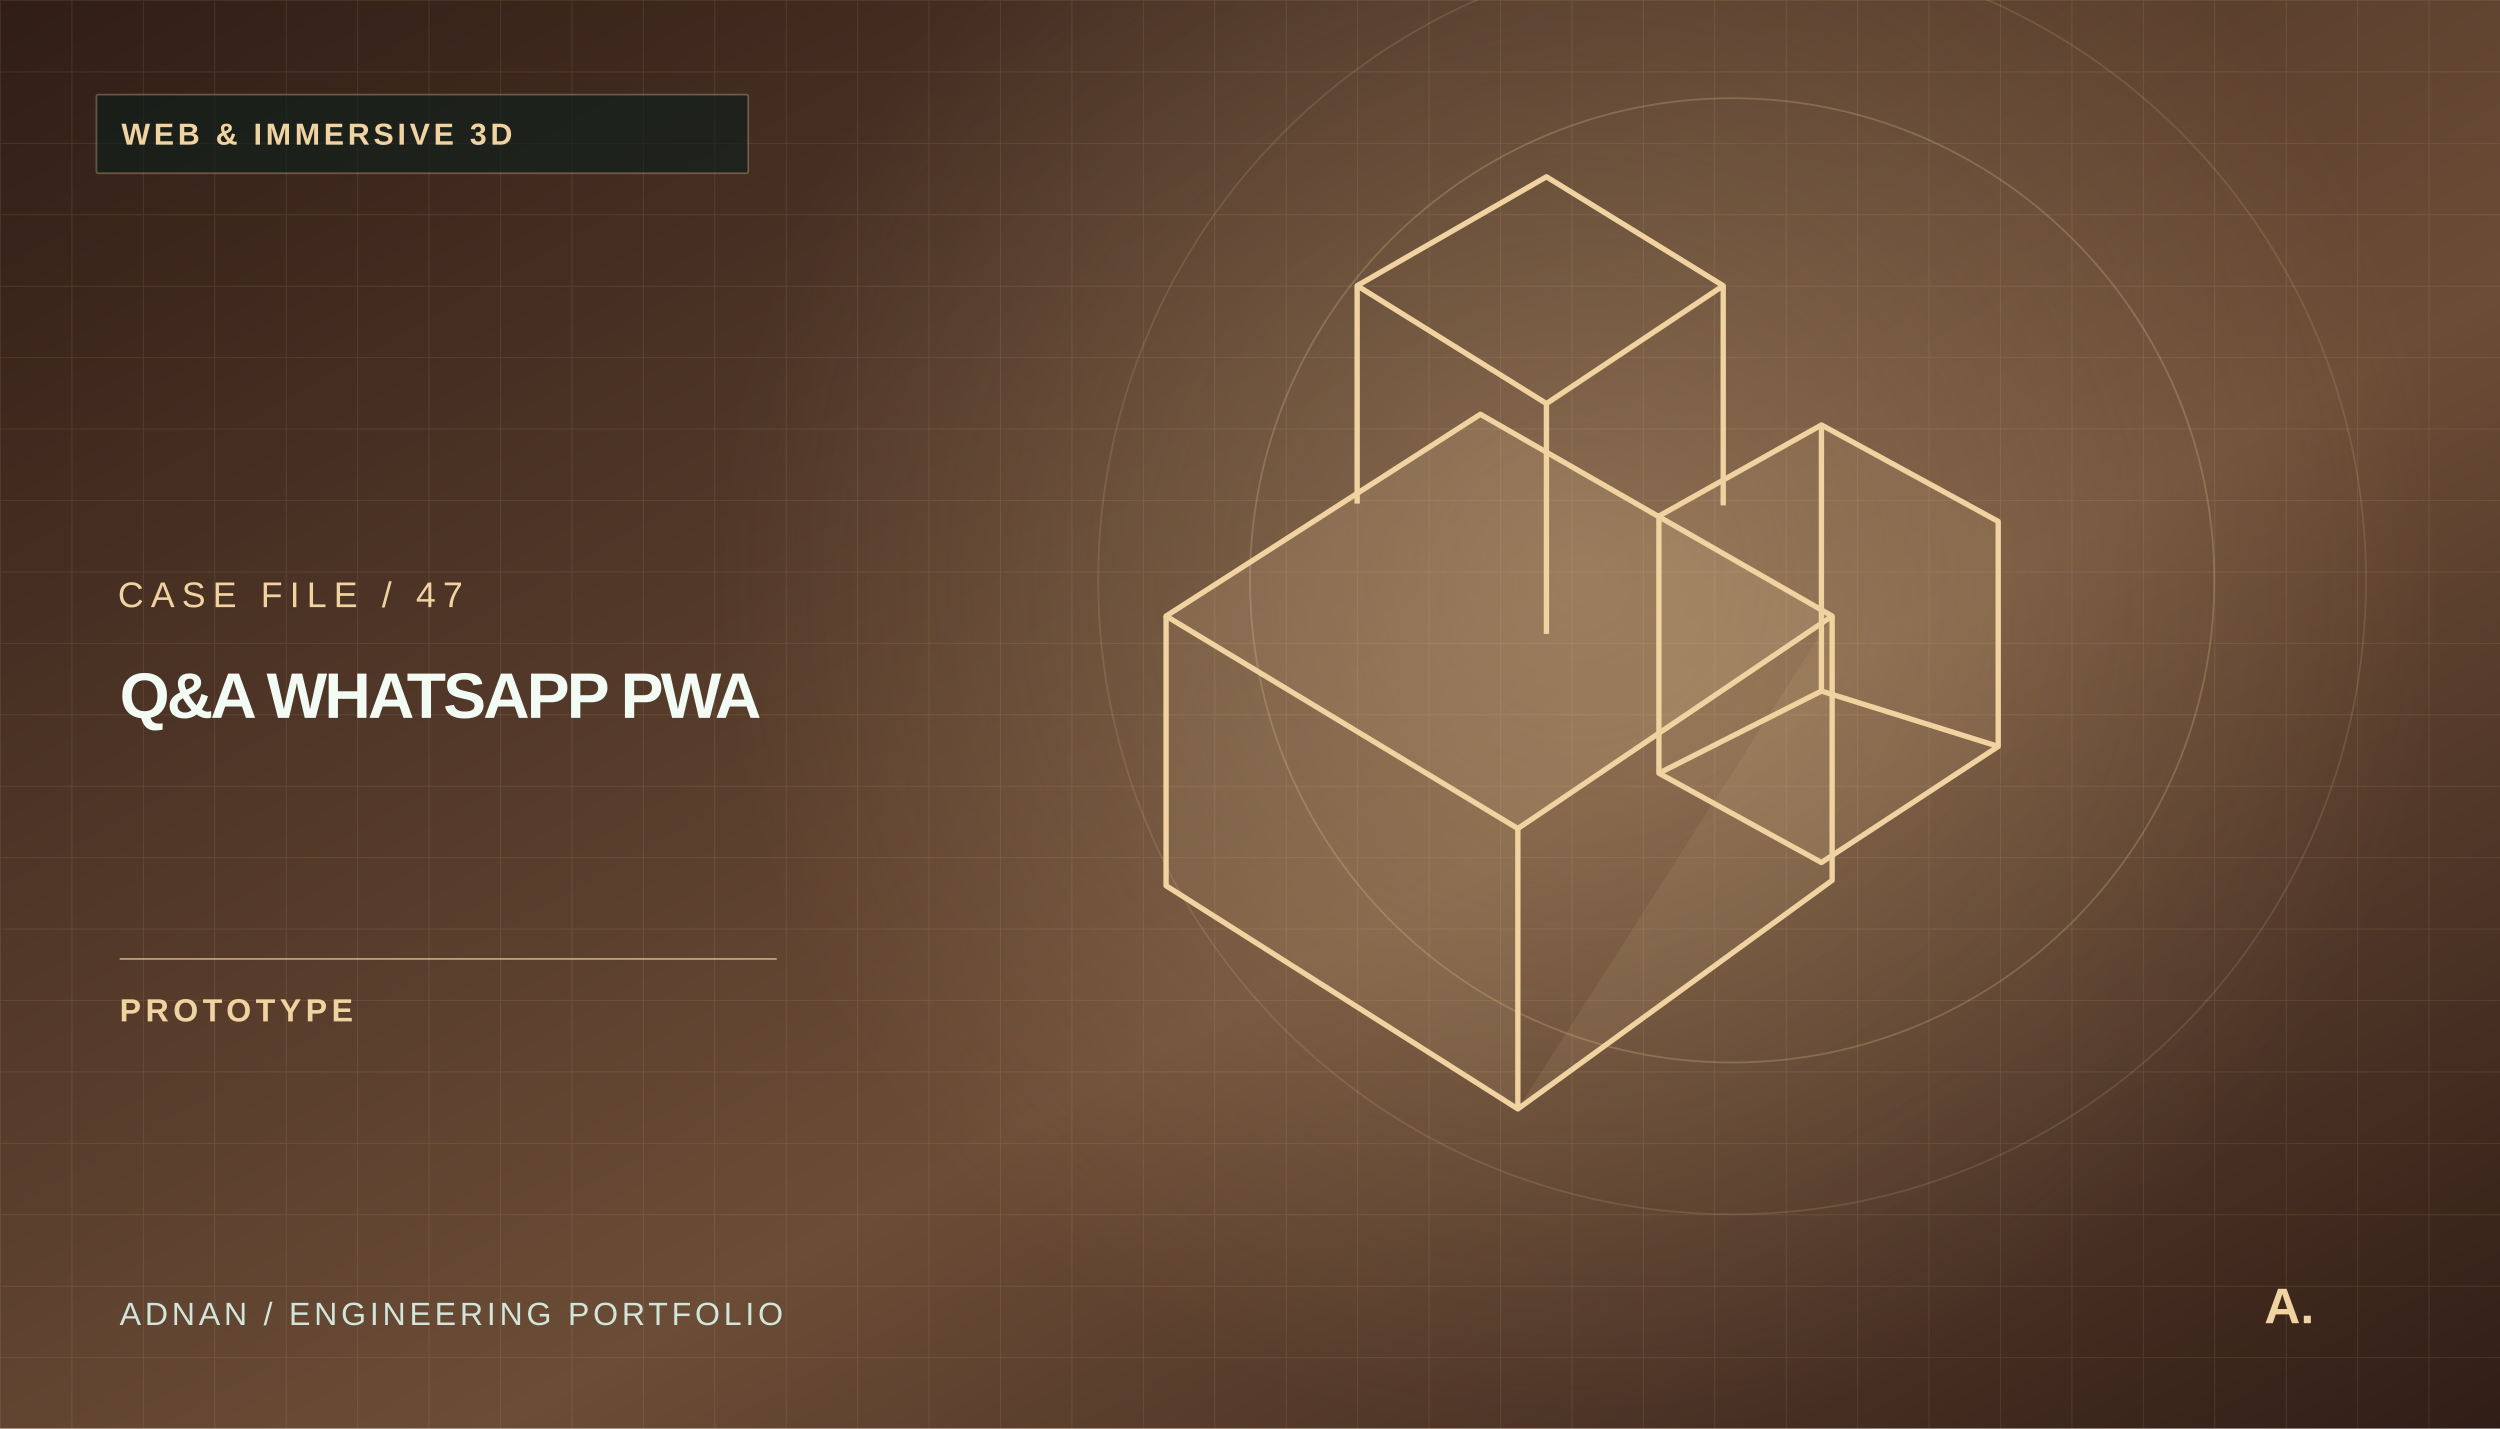
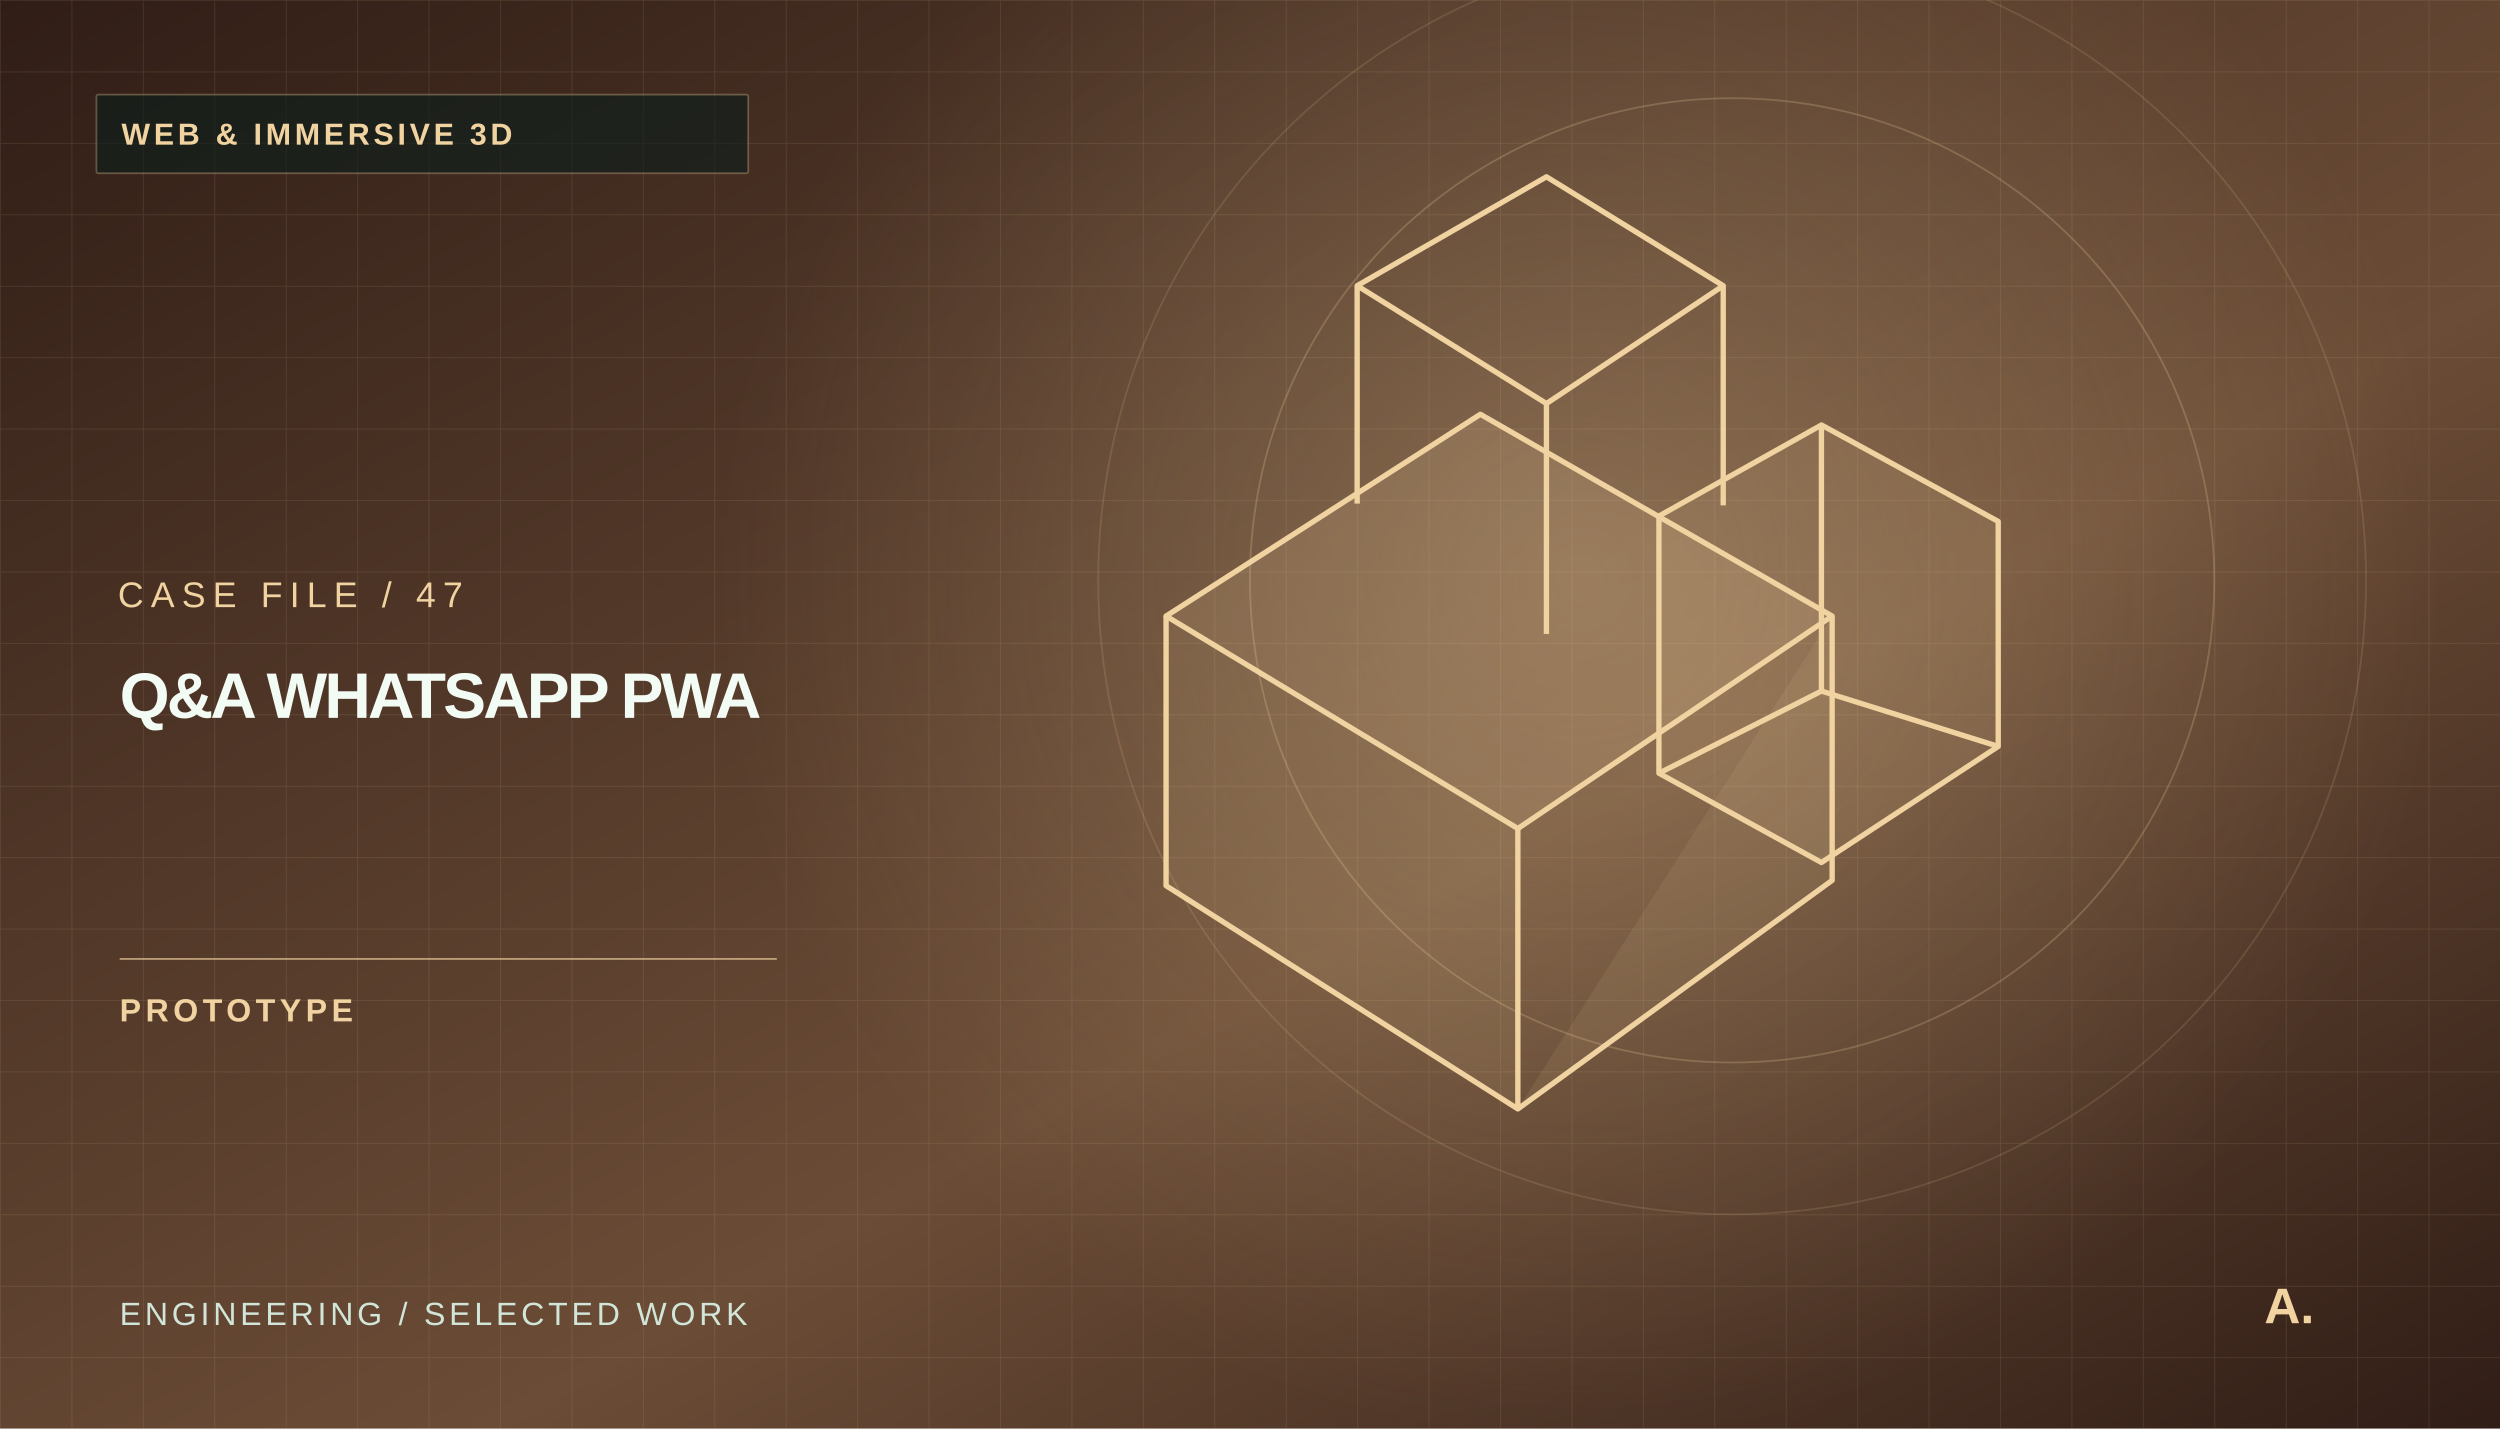
<svg xmlns="http://www.w3.org/2000/svg" width="1400" height="800" viewBox="0 0 1400 800" role="img" aria-label="Concept art for Q&amp;A WhatsApp PWA">
  <defs>
    <linearGradient id="g" x1="0" x2="1" y1="0" y2="1">
      <stop stop-color="#301d16" />
      <stop offset=".6" stop-color="#6b4c36" />
      <stop offset="1" stop-color="#301d16" />
    </linearGradient>
    <radialGradient id="gl">
      <stop stop-color="#f0d3a0" stop-opacity=".29" />
      <stop offset="1" stop-color="#f0d3a0" stop-opacity="0" />
    </radialGradient>
    <pattern id="grid" width="40" height="40" patternUnits="userSpaceOnUse">
      <path d="M40 0H0V40" fill="none" stroke="#f0d3a0" stroke-opacity=".11" stroke-width="1" />
    </pattern>
    <filter id="blur">
      <feGaussianBlur stdDeviation="38" />
    </filter>
  </defs>
  <rect width="1400" height="800" fill="url(#g)" />
  <rect width="1400" height="800" fill="url(#grid)" />
  <circle cx="885" cy="325" r="480" fill="url(#gl)" />
  <circle cx="970" cy="325" r="270" stroke="#f0d3a0" stroke-opacity=".23" fill="none" />
  <circle cx="970" cy="325" r="355" stroke="#f0d3a0" stroke-opacity=".14" fill="none" />
  <g stroke="#f0d3a0" stroke-width="3" fill="none" stroke-linejoin="round">
    <path d="M653 345l176-113 197 113-176 119z" fill="#f0d3a0" fill-opacity=".15" />
    <path d="M653 345v151l197 125V464m176-119v148L850 621" fill="#f0d3a0" fill-opacity=".09" />
    <path d="M760 282V160l106-61 99 61v123m-205-123 106 66 99-66M866 226v129" />
    <path d="M929 289l91-51 99 54v126l-99 65-91-50z" fill="#f0d3a0" fill-opacity=".1" />
    <path d="M1020 239v148l-91 46m91-46 99 31" />
  </g>
  <rect x="54" y="53" width="365" height="44" rx="1" fill="#061c1a" fill-opacity=".58" stroke="#f0d3a0" stroke-opacity=".3" />
  <text x="68" y="81" font-family="Arial,sans-serif" font-size="17" font-weight="600" letter-spacing="2.1" fill="#f0d3a0">WEB &amp; IMMERSIVE 3D</text>
  <text x="66" y="340" font-family="Arial,sans-serif" font-size="20" letter-spacing="4" fill="#f0d3a0">CASE FILE / 47</text>
  <text x="67" y="402" font-family="Arial,sans-serif" font-size="36" font-weight="700" letter-spacing="-1.6" fill="#f3fbf5">Q&amp;A WHATSAPP PWA</text>
  <line x1="67" y1="537" x2="435" y2="537" stroke="#f0d3a0" stroke-opacity=".66" />
  <text x="67" y="572" font-family="Arial,sans-serif" font-size="18" font-weight="600" letter-spacing="2.5" fill="#f0d3a0">PROTOTYPE</text>
-   <text x="67" y="742" font-family="Arial,sans-serif" font-size="18" letter-spacing="2.1" fill="#d2e5d9">ADNAN / ENGINEERING PORTFOLIO</text>
+   <text x="67" y="742" font-family="Arial,sans-serif" font-size="18" letter-spacing="2.1" fill="#d2e5d9">ENGINEERING / SELECTED WORK</text>
  <text x="1296" y="741" font-family="Arial,sans-serif" font-size="28" font-weight="700" fill="#f0d3a0" text-anchor="end">A.</text>
</svg>
